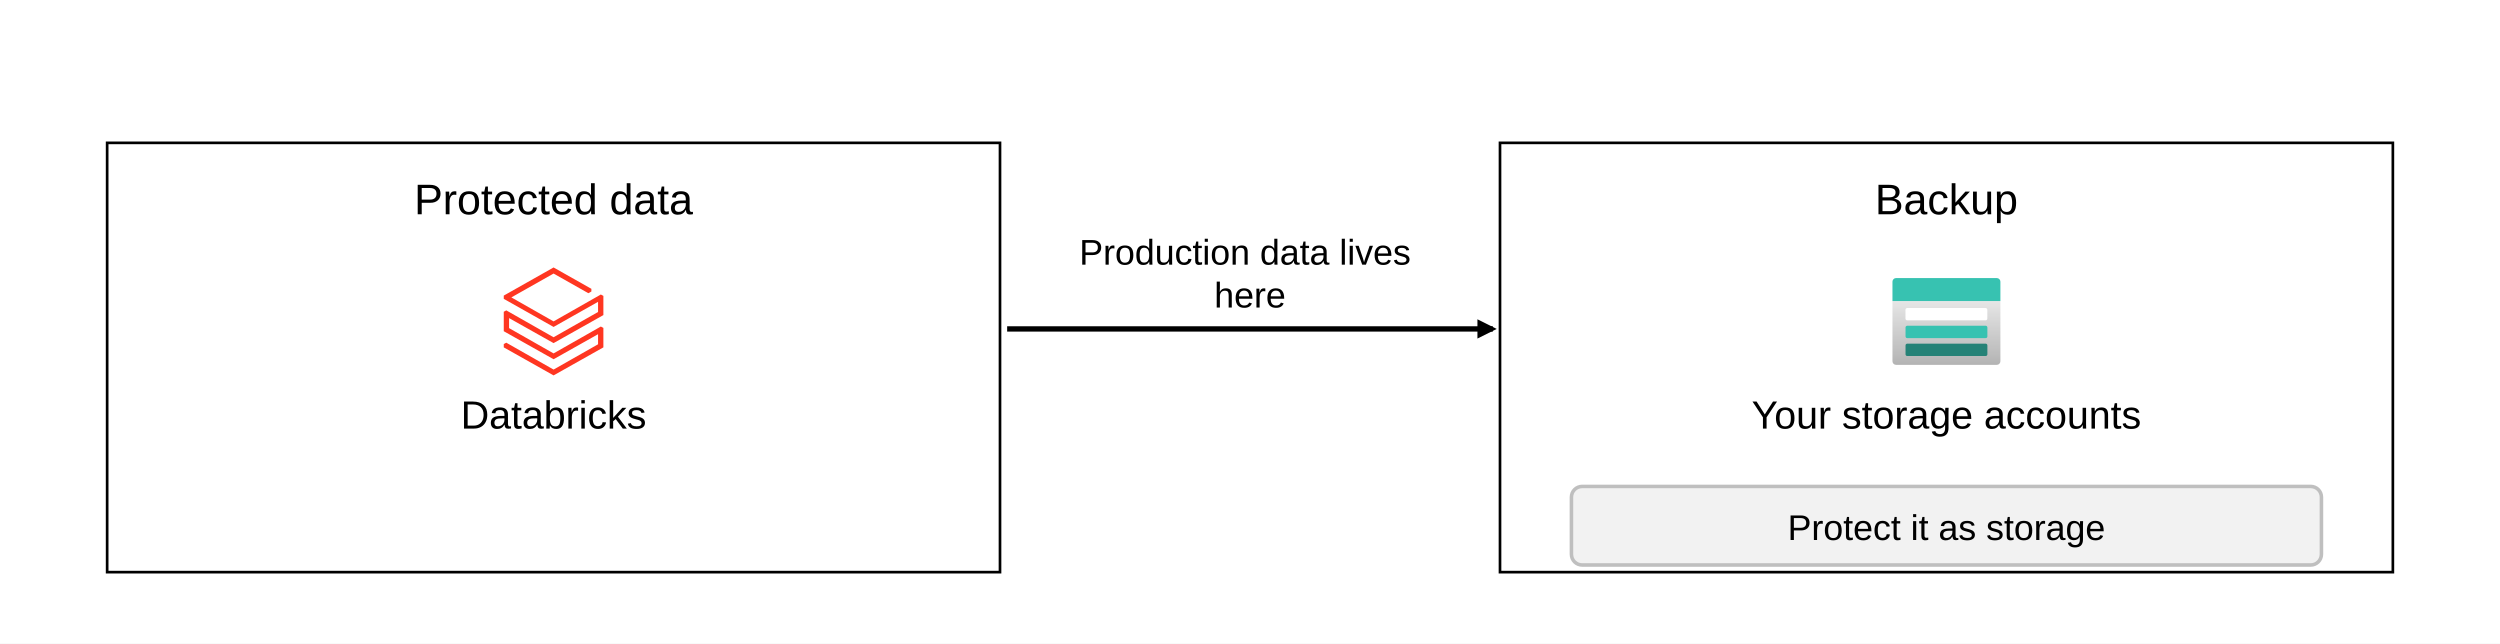
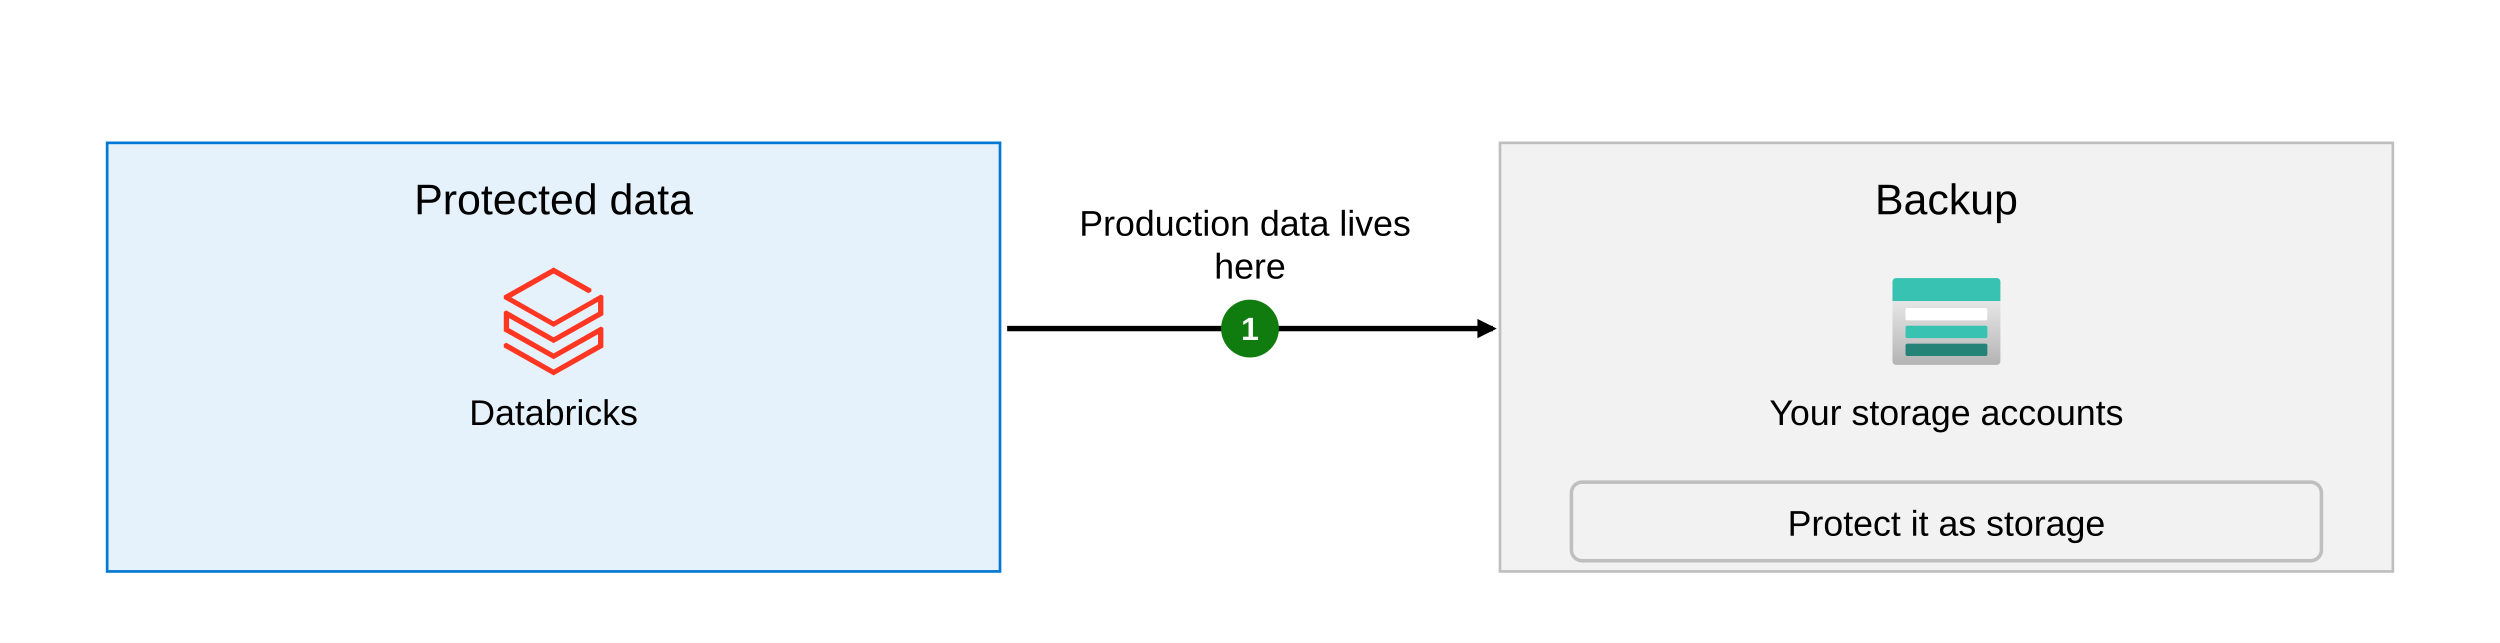
- <svg xmlns="http://www.w3.org/2000/svg" viewBox="0 0 700 180.2" width="700" height="180.2" font-family="'Segoe UI','Segoe UI_MSFontService',system-ui,-apple-system,'Helvetica Neue',Arial,sans-serif" role="img" aria-labelledby="t d">
+ <svg xmlns="http://www.w3.org/2000/svg" viewBox="0 0 700 180" width="700" height="180" font-family="'Segoe UI','Segoe UI_MSFontService',system-ui,-apple-system,'Helvetica Neue',Arial,sans-serif" role="img" aria-labelledby="t d">
  <defs>
    <marker id="arrow" viewBox="0 0 10 10" refX="8" refY="5" markerWidth="5.4" markerHeight="5.4" orient="auto-start-reverse" markerUnits="userSpaceOnUse">
      <path d="M0 0 L10 5 L0 10 z" fill="#000000" />
    </marker>
    <marker id="arrow-red" viewBox="0 0 10 10" refX="8" refY="5" markerWidth="5.4" markerHeight="5.4" orient="auto" markerUnits="userSpaceOnUse">
      <path d="M0 0 L10 5 L0 10 z" fill="#ff0000" />
    </marker>
  </defs>
  <rect width="100%" height="100%" fill="#ffffff" />
-   <rect x="30" y="40" width="250" height="120.2" rx="0" fill="#ffffff" stroke="#000000" stroke-width="0.75" />
+   <rect x="30" y="40" width="250" height="120" rx="0" fill="#e6f2fb" stroke="#0078d4" stroke-width="0.75" />
  <text x="155" y="60" font-size="12" text-anchor="middle" fill="#000000">
    <tspan x="155" dy="0">Protected data</tspan>
  </text>
  <g transform="translate(139.00 74.00) scale(1.7778)">
    <path d="M1.155,4.93v.512L9,9.868l7.006-3.957,0,1.6L9,11.491,1.55,7.258l-.395.22V10.54L9,14.955l7.006-3.942,0,1.586L9,16.581,1.55,12.347l-.395.22v.519L9,17.5l7.845-4.414V10.021l-.4-.218L9,14.036,1.992,10.054V8.476L9,12.414,16.845,8V4.978l-.4-.219L9,8.993,2.352,5.215,9,1.46l5.476,3.094.479-.269V3.863L9,.5Z" fill="#ff3621" />
  </g>
-   <text x="155" y="120" font-size="11" text-anchor="middle" fill="#000000">
+   <text x="155" y="119" font-size="10" text-anchor="middle" fill="#000000">
    <tspan x="155" dy="0">Databricks</tspan>
  </text>
-   <rect x="420" y="40" width="250" height="120.2" rx="0" fill="#ffffff" stroke="#000000" stroke-width="0.75" />
+   <rect x="420" y="40" width="250" height="120" rx="0" fill="#f2f2f2" stroke="#bfbfbf" stroke-width="0.75" />
  <text x="545" y="60" font-size="12" text-anchor="middle" fill="#000000">
    <tspan x="545" dy="0">Backup</tspan>
  </text>
  <g transform="translate(529.00 74.00) scale(1.7778)">
    <defs>
      <linearGradient id="ic2-ad4c4f96-09aa-4f91-ba10-5cb8ad530f74" x1="9" y1="15.83" x2="9" y2="5.79" gradientUnits="userSpaceOnUse">
        <stop offset="0" stop-color="#b3b3b3" />
        <stop offset="0.26" stop-color="#c1c1c1" />
        <stop offset="1" stop-color="#e6e6e6" />
      </linearGradient>
    </defs>
    <path d="M.5,5.79h17a0,0,0,0,1,0,0v9.48a.57.57,0,0,1-.57.57H1.07a.57.57,0,0,1-.57-.57V5.79A0,0,0,0,1,.5,5.79Z" fill="url(#ic2-ad4c4f96-09aa-4f91-ba10-5cb8ad530f74)" />
    <path d="M1.07,2.17H16.93a.57.57,0,0,1,.57.57V5.79a0,0,0,0,1,0,0H.5a0,0,0,0,1,0,0V2.73A.57.57,0,0,1,1.07,2.17Z" fill="#37c2b1" />
    <path d="M2.81,6.89H15.18a.27.27,0,0,1,.26.27v1.4a.27.27,0,0,1-.26.27H2.81a.27.27,0,0,1-.26-.27V7.16A.27.27,0,0,1,2.81,6.89Z" fill="#fff" />
    <path d="M2.82,9.68H15.19a.27.27,0,0,1,.26.27v1.41a.27.27,0,0,1-.26.27H2.82a.27.27,0,0,1-.26-.27V10A.27.27,0,0,1,2.82,9.68Z" fill="#37c2b1" />
    <path d="M2.82,12.5H15.19a.27.27,0,0,1,.26.27v1.41a.27.27,0,0,1-.26.27H2.82a.27.27,0,0,1-.26-.27V12.77A.27.27,0,0,1,2.82,12.5Z" fill="#258277" />
  </g>
-   <text x="545" y="120" font-size="11" text-anchor="middle" fill="#000000">
+   <text x="545" y="119" font-size="10" text-anchor="middle" fill="#000000">
    <tspan x="545" dy="0">Your storage accounts</tspan>
  </text>
-   <rect x="440" y="136.2" width="210" height="22" rx="3" fill="#f2f2f2" stroke="#bfbfbf" stroke-width="1" />
-   <text x="545" y="151.2" font-size="10" text-anchor="middle" fill="#000000">
+   <rect x="440" y="135" width="210" height="22" rx="3" fill="#f2f2f2" stroke="#bfbfbf" stroke-width="1" />
+   <text x="545" y="150" font-size="10" text-anchor="middle" fill="#000000">
    <tspan x="545" dy="0">Protect it as storage</tspan>
  </text>
-   <polyline points="282,92.1 418,92.1" fill="none" stroke="#000000" stroke-width="1.5" stroke-linejoin="round" marker-end="url(#arrow)" />
-   <text x="350" y="74.1" font-size="10" text-anchor="middle" fill="#000000">
+   <polyline points="282,92 418,92" fill="none" stroke="#000000" stroke-width="1.5" stroke-linejoin="round" marker-end="url(#arrow)" />
+   <text x="350" y="66" font-size="10" text-anchor="middle" fill="#000000">
    <tspan x="350" dy="0">Production data lives</tspan>
    <tspan x="350" dy="12.0">here</tspan>
  </text>
+   <circle cx="350" cy="92" r="8.1" fill="#107c10" />
+   <text x="350" y="95.2" font-size="9" text-anchor="middle" font-weight="600" fill="#ffffff">
+     <tspan x="350" dy="0">1</tspan>
+   </text>
</svg>
